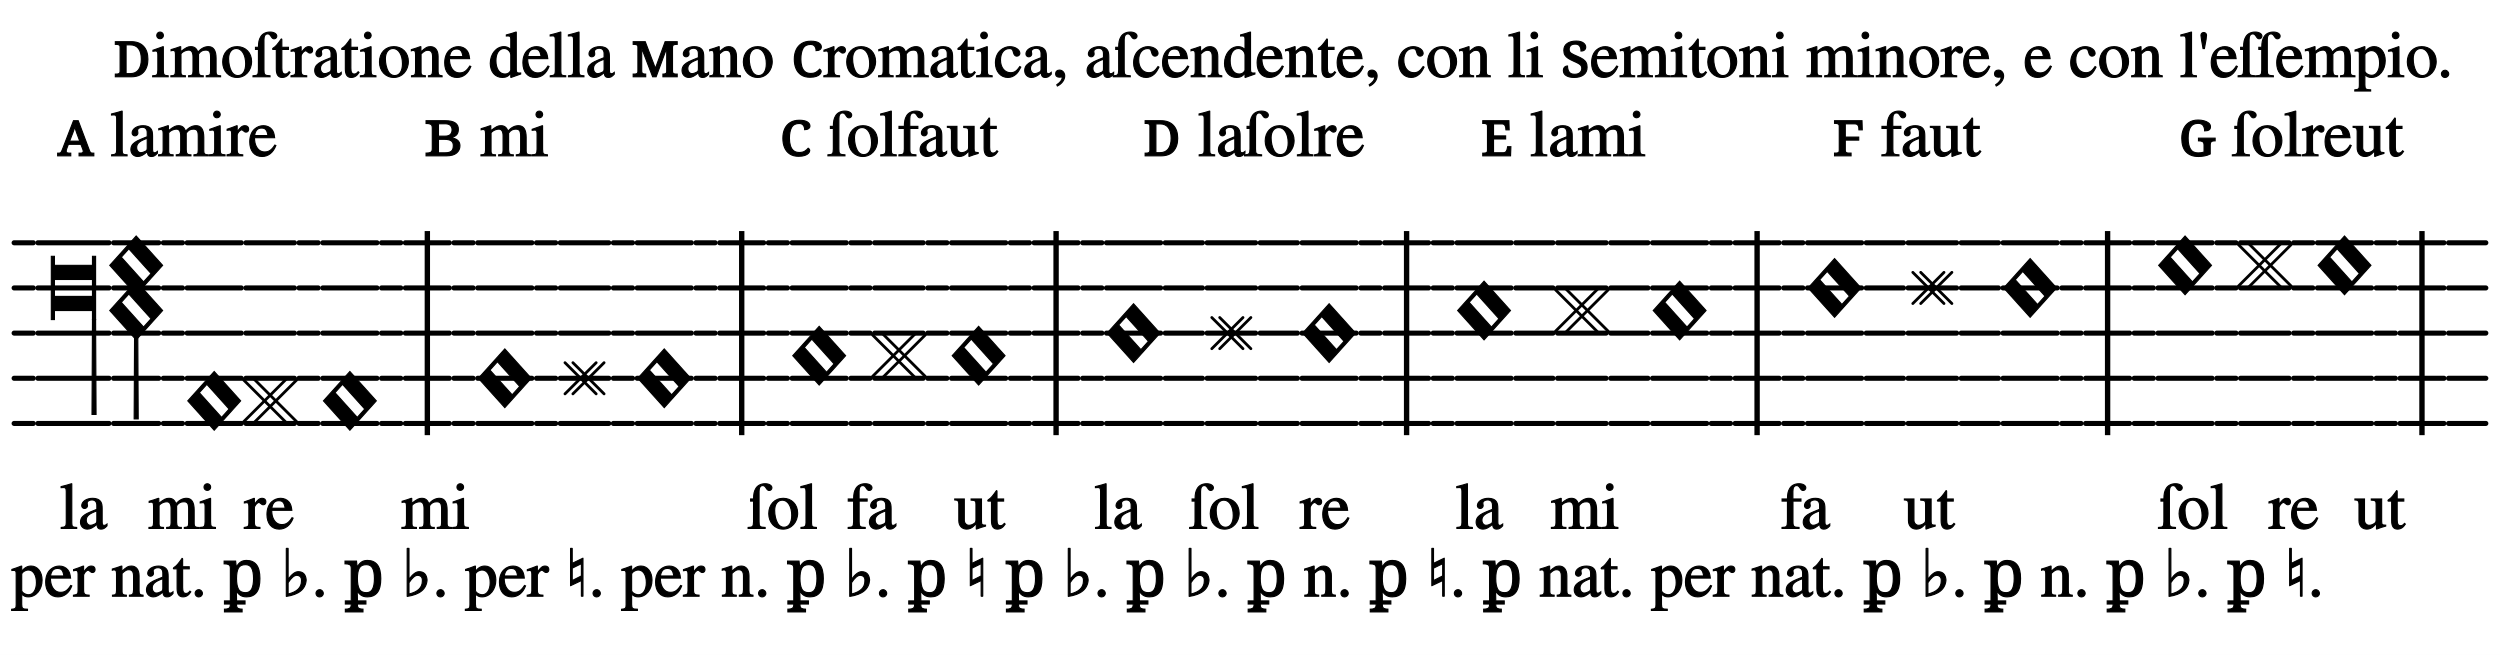
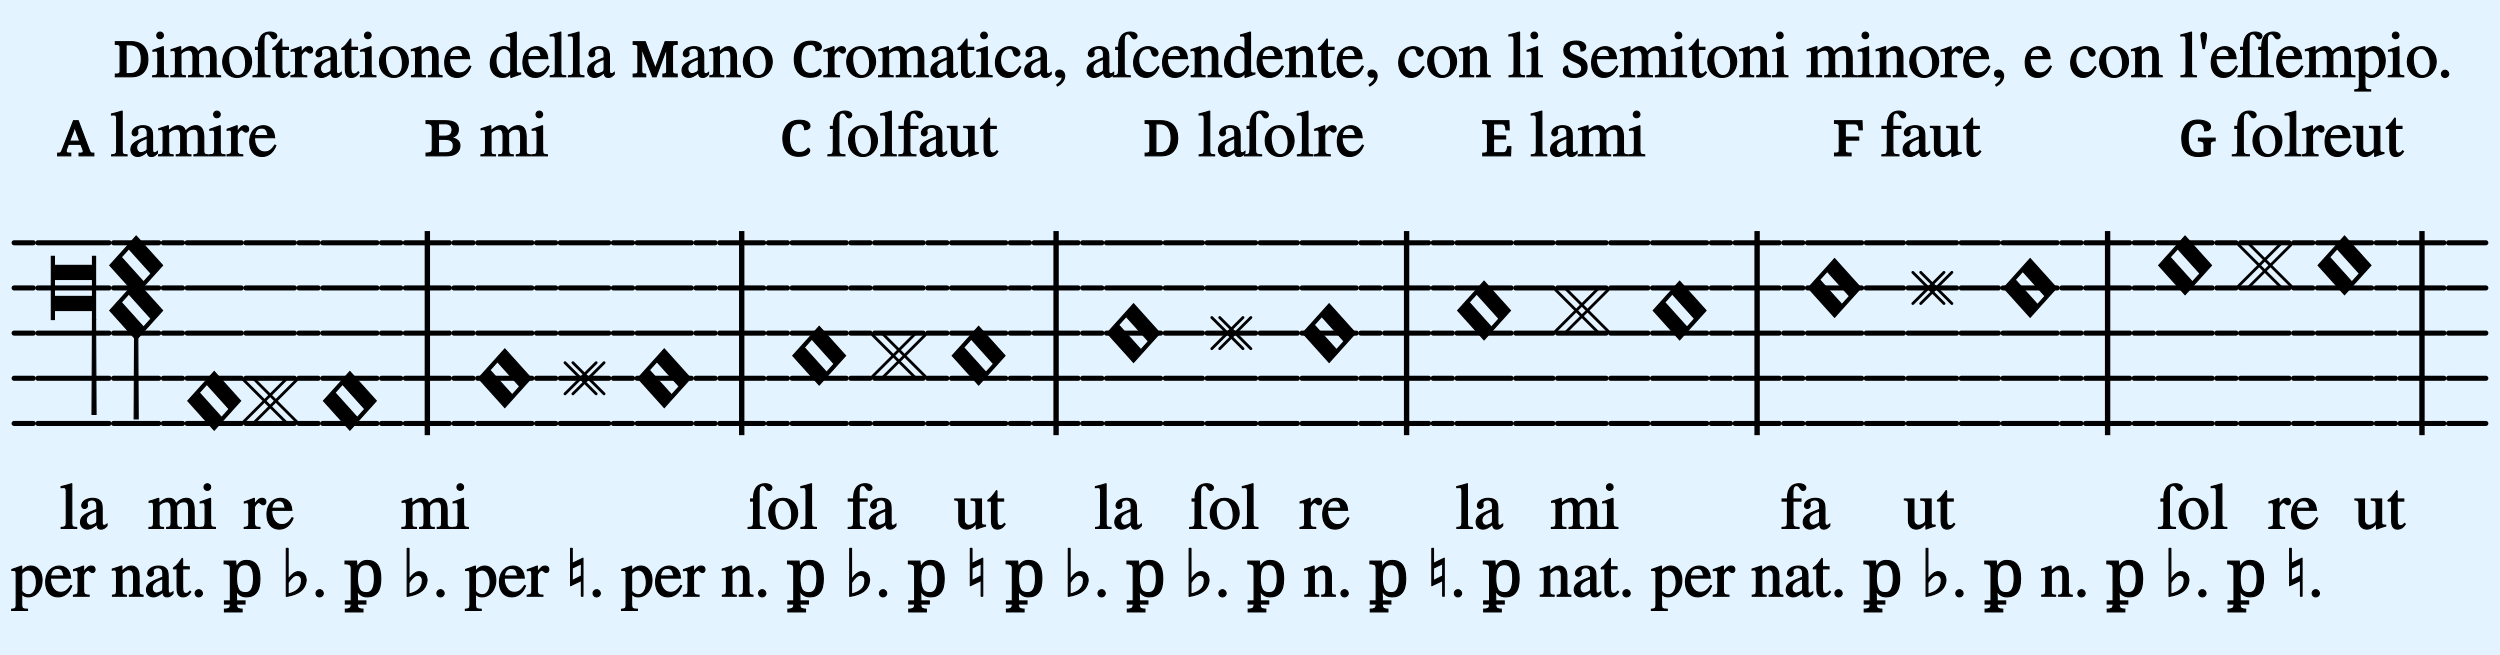
<svg xmlns="http://www.w3.org/2000/svg" xmlns:xlink="http://www.w3.org/1999/xlink" stroke="black" width="1107.0" viewBox="0 0 2214.0 580.0" id="b1-c5-m2-a" version="1.1">
-   <rect width="100%" height="100%" fill="white" stroke-width="0" />
+   <rect width="100%" height="100%" fill="#e3f3ff" stroke-width="0" />
  <defs>
    <g id="sharp-8">
      <line x1="2.5" y1="35.0" x2="45.5" y2="35.0" stroke-width="4.5" stroke-linecap="round" />
      <line x1="2.5" y1="75.0" x2="45.5" y2="75.0" stroke-width="4.5" stroke-linecap="round" />
      <line x1="2.5" y1="115.0" x2="45.5" y2="115.0" stroke-width="4.5" stroke-linecap="round" />
      <line x1="2.5" y1="155.0" x2="45.5" y2="155.0" stroke-width="4.5" stroke-linecap="round" />
      <line x1="2.5" y1="195.0" x2="45.5" y2="195.0" stroke-width="4.5" stroke-linecap="round" />
      <line x1="49.0" y1="75.0" x2="9.0" y2="35.0" stroke-width="2.5" stroke-linecap="round" />
      <line x1="49.0" y1="35.0" x2="9.0" y2="75.0" stroke-width="2.5" stroke-linecap="round" />
      <line x1="39.0" y1="75.0" x2="-1.0" y2="35.0" stroke-width="2.5" stroke-linecap="round" />
      <line x1="39.0" y1="35.0" x2="-1.0" y2="75.0" stroke-width="2.5" stroke-linecap="round" />
    </g>
    <g id="semibrevis-8">
      <line x1="2.5" y1="35.0" x2="50.5" y2="35.0" stroke-width="4.5" stroke-linecap="round" />
      <line x1="2.5" y1="75.0" x2="50.5" y2="75.0" stroke-width="4.5" stroke-linecap="round" />
      <line x1="2.5" y1="115.0" x2="50.5" y2="115.0" stroke-width="4.5" stroke-linecap="round" />
      <line x1="2.5" y1="155.0" x2="50.5" y2="155.0" stroke-width="4.5" stroke-linecap="round" />
      <line x1="2.5" y1="195.0" x2="50.5" y2="195.0" stroke-width="4.5" stroke-linecap="round" />
      <path fill-rule="evenodd" fill="black" d="M26.5 81.0 L3.1 55.0 L26.5 29.0 L49.9 55.0 zM33.022 69.665 L13.302 47.753 L19.978 40.335 L39.698 62.247 z" />
    </g>
    <g id="sharp-7">
      <line x1="2.5" y1="35.0" x2="45.5" y2="35.0" stroke-width="4.5" stroke-linecap="round" />
      <line x1="2.5" y1="75.0" x2="45.5" y2="75.0" stroke-width="4.5" stroke-linecap="round" />
      <line x1="2.5" y1="115.0" x2="45.5" y2="115.0" stroke-width="4.5" stroke-linecap="round" />
      <line x1="2.5" y1="155.0" x2="45.5" y2="155.0" stroke-width="4.5" stroke-linecap="round" />
      <line x1="2.5" y1="195.0" x2="45.5" y2="195.0" stroke-width="4.5" stroke-linecap="round" />
      <line x1="41.3" y1="88.8" x2="13.7" y2="61.2" stroke-width="2.5" stroke-linecap="round" />
      <line x1="41.3" y1="61.2" x2="13.7" y2="88.8" stroke-width="2.5" stroke-linecap="round" />
      <line x1="34.3" y1="88.8" x2="6.7" y2="61.2" stroke-width="2.5" stroke-linecap="round" />
      <line x1="34.3" y1="61.2" x2="6.7" y2="88.8" stroke-width="2.5" stroke-linecap="round" />
    </g>
    <g id="semibrevis-7">
      <line x1="2.5" y1="35.0" x2="50.5" y2="35.0" stroke-width="4.5" stroke-linecap="round" />
      <line x1="2.5" y1="75.0" x2="50.5" y2="75.0" stroke-width="4.5" stroke-linecap="round" />
      <line x1="2.5" y1="115.0" x2="50.5" y2="115.0" stroke-width="4.5" stroke-linecap="round" />
      <line x1="2.5" y1="155.0" x2="50.5" y2="155.0" stroke-width="4.5" stroke-linecap="round" />
      <line x1="2.5" y1="195.0" x2="50.5" y2="195.0" stroke-width="4.5" stroke-linecap="round" />
      <path fill-rule="evenodd" fill="black" d="M26.5 101.0 L3.1 75.0 L26.5 49.0 L49.9 75.0 zM33.022 89.665 L13.302 67.753 L19.978 60.335 L39.698 82.247 z" />
    </g>
    <g id="sharp-6">
      <line x1="2.5" y1="35.0" x2="45.5" y2="35.0" stroke-width="4.5" stroke-linecap="round" />
      <line x1="2.5" y1="75.0" x2="45.5" y2="75.0" stroke-width="4.5" stroke-linecap="round" />
      <line x1="2.5" y1="115.0" x2="45.5" y2="115.0" stroke-width="4.5" stroke-linecap="round" />
      <line x1="2.5" y1="155.0" x2="45.5" y2="155.0" stroke-width="4.5" stroke-linecap="round" />
      <line x1="2.5" y1="195.0" x2="45.5" y2="195.0" stroke-width="4.5" stroke-linecap="round" />
      <line x1="49.0" y1="115.0" x2="9.0" y2="75.0" stroke-width="2.5" stroke-linecap="round" />
      <line x1="49.0" y1="75.0" x2="9.0" y2="115.0" stroke-width="2.5" stroke-linecap="round" />
      <line x1="39.0" y1="115.0" x2="-1.0" y2="75.0" stroke-width="2.5" stroke-linecap="round" />
      <line x1="39.0" y1="75.0" x2="-1.0" y2="115.0" stroke-width="2.5" stroke-linecap="round" />
    </g>
    <g id="semibrevis-6">
      <line x1="2.5" y1="35.0" x2="50.5" y2="35.0" stroke-width="4.5" stroke-linecap="round" />
      <line x1="2.5" y1="75.0" x2="50.5" y2="75.0" stroke-width="4.5" stroke-linecap="round" />
      <line x1="2.5" y1="115.0" x2="50.5" y2="115.0" stroke-width="4.5" stroke-linecap="round" />
      <line x1="2.5" y1="155.0" x2="50.5" y2="155.0" stroke-width="4.5" stroke-linecap="round" />
      <line x1="2.5" y1="195.0" x2="50.5" y2="195.0" stroke-width="4.5" stroke-linecap="round" />
      <path fill-rule="evenodd" fill="black" d="M26.5 121.0 L3.1 95.0 L26.5 69.0 L49.9 95.0 zM33.022 109.665 L13.302 87.753 L19.978 80.335 L39.698 102.247 z" />
    </g>
    <g id="sharp-5">
      <line x1="2.5" y1="35.0" x2="45.5" y2="35.0" stroke-width="4.5" stroke-linecap="round" />
      <line x1="2.5" y1="75.0" x2="45.5" y2="75.0" stroke-width="4.5" stroke-linecap="round" />
      <line x1="2.5" y1="115.0" x2="45.5" y2="115.0" stroke-width="4.5" stroke-linecap="round" />
      <line x1="2.5" y1="155.0" x2="45.5" y2="155.0" stroke-width="4.5" stroke-linecap="round" />
      <line x1="2.5" y1="195.0" x2="45.5" y2="195.0" stroke-width="4.5" stroke-linecap="round" />
      <line x1="41.3" y1="128.8" x2="13.7" y2="101.2" stroke-width="2.5" stroke-linecap="round" />
      <line x1="41.3" y1="101.2" x2="13.7" y2="128.8" stroke-width="2.5" stroke-linecap="round" />
      <line x1="34.3" y1="128.8" x2="6.7" y2="101.2" stroke-width="2.5" stroke-linecap="round" />
      <line x1="34.3" y1="101.2" x2="6.7" y2="128.8" stroke-width="2.5" stroke-linecap="round" />
    </g>
    <g id="blank-38">
      <line x1="2.5" y1="35.0" x2="35.5" y2="35.0" stroke-width="4.5" stroke-linecap="round" />
      <line x1="2.5" y1="75.0" x2="35.5" y2="75.0" stroke-width="4.5" stroke-linecap="round" />
      <line x1="2.5" y1="115.0" x2="35.5" y2="115.0" stroke-width="4.5" stroke-linecap="round" />
      <line x1="2.5" y1="155.0" x2="35.5" y2="155.0" stroke-width="4.5" stroke-linecap="round" />
      <line x1="2.5" y1="195.0" x2="35.5" y2="195.0" stroke-width="4.5" stroke-linecap="round" />
    </g>
    <g id="semibrevis-5">
      <line x1="2.5" y1="35.0" x2="50.5" y2="35.0" stroke-width="4.5" stroke-linecap="round" />
      <line x1="2.5" y1="75.0" x2="50.5" y2="75.0" stroke-width="4.5" stroke-linecap="round" />
      <line x1="2.5" y1="115.0" x2="50.5" y2="115.0" stroke-width="4.5" stroke-linecap="round" />
      <line x1="2.5" y1="155.0" x2="50.5" y2="155.0" stroke-width="4.5" stroke-linecap="round" />
      <line x1="2.5" y1="195.0" x2="50.5" y2="195.0" stroke-width="4.5" stroke-linecap="round" />
      <path fill-rule="evenodd" fill="black" d="M26.5 141.0 L3.1 115.0 L26.5 89.0 L49.9 115.0 zM33.022 129.665 L13.302 107.753 L19.978 100.335 L39.698 122.247 z" />
    </g>
    <g id="sharp-4">
      <line x1="2.5" y1="35.0" x2="45.5" y2="35.0" stroke-width="4.5" stroke-linecap="round" />
      <line x1="2.5" y1="75.0" x2="45.5" y2="75.0" stroke-width="4.5" stroke-linecap="round" />
      <line x1="2.5" y1="115.0" x2="45.5" y2="115.0" stroke-width="4.5" stroke-linecap="round" />
      <line x1="2.5" y1="155.0" x2="45.5" y2="155.0" stroke-width="4.5" stroke-linecap="round" />
      <line x1="2.5" y1="195.0" x2="45.5" y2="195.0" stroke-width="4.5" stroke-linecap="round" />
      <line x1="49.0" y1="155.0" x2="9.0" y2="115.0" stroke-width="2.5" stroke-linecap="round" />
      <line x1="49.0" y1="115.0" x2="9.0" y2="155.0" stroke-width="2.5" stroke-linecap="round" />
      <line x1="39.0" y1="155.0" x2="-1.0" y2="115.0" stroke-width="2.5" stroke-linecap="round" />
      <line x1="39.0" y1="115.0" x2="-1.0" y2="155.0" stroke-width="2.5" stroke-linecap="round" />
    </g>
    <g id="semibrevis-4">
      <line x1="2.5" y1="35.0" x2="50.5" y2="35.0" stroke-width="4.5" stroke-linecap="round" />
      <line x1="2.5" y1="75.0" x2="50.5" y2="75.0" stroke-width="4.5" stroke-linecap="round" />
      <line x1="2.5" y1="115.0" x2="50.5" y2="115.0" stroke-width="4.5" stroke-linecap="round" />
      <line x1="2.5" y1="155.0" x2="50.5" y2="155.0" stroke-width="4.5" stroke-linecap="round" />
      <line x1="2.5" y1="195.0" x2="50.5" y2="195.0" stroke-width="4.5" stroke-linecap="round" />
      <path fill-rule="evenodd" fill="black" d="M26.5 161.0 L3.1 135.0 L26.5 109.0 L49.9 135.0 zM33.022 149.665 L13.302 127.753 L19.978 120.335 L39.698 142.247 z" />
    </g>
    <g id="sharp-3">
      <line x1="2.5" y1="35.0" x2="45.5" y2="35.0" stroke-width="4.5" stroke-linecap="round" />
      <line x1="2.5" y1="75.0" x2="45.5" y2="75.0" stroke-width="4.5" stroke-linecap="round" />
      <line x1="2.5" y1="115.0" x2="45.5" y2="115.0" stroke-width="4.5" stroke-linecap="round" />
      <line x1="2.5" y1="155.0" x2="45.5" y2="155.0" stroke-width="4.5" stroke-linecap="round" />
      <line x1="2.5" y1="195.0" x2="45.5" y2="195.0" stroke-width="4.5" stroke-linecap="round" />
      <line x1="41.3" y1="168.8" x2="13.7" y2="141.2" stroke-width="2.5" stroke-linecap="round" />
      <line x1="41.3" y1="141.2" x2="13.7" y2="168.8" stroke-width="2.5" stroke-linecap="round" />
      <line x1="34.3" y1="168.8" x2="6.7" y2="141.2" stroke-width="2.5" stroke-linecap="round" />
      <line x1="34.3" y1="141.2" x2="6.7" y2="168.8" stroke-width="2.5" stroke-linecap="round" />
    </g>
    <g id="semibrevis-3">
      <line x1="2.5" y1="35.0" x2="50.5" y2="35.0" stroke-width="4.5" stroke-linecap="round" />
      <line x1="2.5" y1="75.0" x2="50.5" y2="75.0" stroke-width="4.5" stroke-linecap="round" />
      <line x1="2.5" y1="115.0" x2="50.5" y2="115.0" stroke-width="4.5" stroke-linecap="round" />
      <line x1="2.5" y1="155.0" x2="50.5" y2="155.0" stroke-width="4.5" stroke-linecap="round" />
      <line x1="2.5" y1="195.0" x2="50.5" y2="195.0" stroke-width="4.5" stroke-linecap="round" />
      <path fill-rule="evenodd" fill="black" d="M26.5 181.0 L3.1 155.0 L26.5 129.0 L49.9 155.0 zM33.022 169.665 L13.302 147.753 L19.978 140.335 L39.698 162.247 z" />
    </g>
    <g id="simple-barline">
      <line x1="2.5" y1="35.0" x2="41.5" y2="35.0" stroke-width="4.5" stroke-linecap="round" />
      <line x1="2.5" y1="75.0" x2="41.5" y2="75.0" stroke-width="4.5" stroke-linecap="round" />
      <line x1="2.5" y1="115.0" x2="41.5" y2="115.0" stroke-width="4.5" stroke-linecap="round" />
      <line x1="2.5" y1="155.0" x2="41.5" y2="155.0" stroke-width="4.5" stroke-linecap="round" />
      <line x1="2.5" y1="195.0" x2="41.5" y2="195.0" stroke-width="4.5" stroke-linecap="round" />
      <line x1="22.0" y1="203.0" x2="22.0" y2="27.0" stroke-width="4.75" stroke-linecap="square" />
    </g>
    <g id="sharp-2">
      <line x1="2.5" y1="35.0" x2="45.5" y2="35.0" stroke-width="4.5" stroke-linecap="round" />
      <line x1="2.5" y1="75.0" x2="45.5" y2="75.0" stroke-width="4.5" stroke-linecap="round" />
      <line x1="2.5" y1="115.0" x2="45.5" y2="115.0" stroke-width="4.5" stroke-linecap="round" />
      <line x1="2.5" y1="155.0" x2="45.5" y2="155.0" stroke-width="4.5" stroke-linecap="round" />
      <line x1="2.5" y1="195.0" x2="45.5" y2="195.0" stroke-width="4.5" stroke-linecap="round" />
      <line x1="49.0" y1="195.0" x2="9.0" y2="155.0" stroke-width="2.5" stroke-linecap="round" />
      <line x1="49.0" y1="155.0" x2="9.0" y2="195.0" stroke-width="2.5" stroke-linecap="round" />
      <line x1="39.0" y1="195.0" x2="-1.0" y2="155.0" stroke-width="2.5" stroke-linecap="round" />
      <line x1="39.0" y1="155.0" x2="-1.0" y2="195.0" stroke-width="2.5" stroke-linecap="round" />
    </g>
    <g id="semibrevis-2">
      <line x1="2.5" y1="35.0" x2="50.5" y2="35.0" stroke-width="4.5" stroke-linecap="round" />
      <line x1="2.5" y1="75.0" x2="50.5" y2="75.0" stroke-width="4.5" stroke-linecap="round" />
      <line x1="2.5" y1="115.0" x2="50.5" y2="115.0" stroke-width="4.5" stroke-linecap="round" />
      <line x1="2.5" y1="155.0" x2="50.5" y2="155.0" stroke-width="4.5" stroke-linecap="round" />
      <line x1="2.5" y1="195.0" x2="50.5" y2="195.0" stroke-width="4.5" stroke-linecap="round" />
      <path fill-rule="evenodd" fill="black" d="M26.5 201.0 L3.1 175.0 L26.5 149.0 L49.9 175.0 zM33.022 189.665 L13.302 167.753 L19.978 160.335 L39.698 182.247 z" />
    </g>
    <g id="f-clef-part-7">
      <line x1="2.5" y1="35.0" x2="42.5" y2="35.0" stroke-width="4.5" stroke-linecap="round" />
      <line x1="2.5" y1="75.0" x2="42.5" y2="75.0" stroke-width="4.5" stroke-linecap="round" />
      <line x1="2.5" y1="115.0" x2="42.5" y2="115.0" stroke-width="4.5" stroke-linecap="round" />
      <line x1="2.5" y1="155.0" x2="42.5" y2="155.0" stroke-width="4.5" stroke-linecap="round" />
      <line x1="2.5" y1="195.0" x2="42.5" y2="195.0" stroke-width="4.5" stroke-linecap="round" />
      <path fill="black" d="M21.125 107.0 L23.875 107.0 L24.288 191.0 L20.712 191.0 z" />
      <path fill-rule="evenodd" fill="black" d="M22.5 121.0 L-0.9 95.0 L22.5 69.0 L45.9 95.0 zM29.022 109.665 L9.302 87.753 L15.978 80.335 L35.698 102.247 z" />
      <path fill-rule="evenodd" fill="black" d="M22.5 81.0 L-0.9 55.0 L22.5 29.0 L45.9 55.0 zM29.022 69.665 L9.302 47.753 L15.978 40.335 L35.698 62.247 z" />
    </g>
    <g id="maxima-7">
      <line x1="2.5" y1="35.0" x2="65.5" y2="35.0" stroke-width="4.5" stroke-linecap="round" />
      <line x1="2.5" y1="75.0" x2="65.5" y2="75.0" stroke-width="4.5" stroke-linecap="round" />
      <line x1="2.5" y1="115.0" x2="65.5" y2="115.0" stroke-width="4.5" stroke-linecap="round" />
      <line x1="2.5" y1="155.0" x2="65.5" y2="155.0" stroke-width="4.5" stroke-linecap="round" />
      <line x1="2.5" y1="195.0" x2="65.5" y2="195.0" stroke-width="4.5" stroke-linecap="round" />
      <path fill-rule="evenodd" fill="black" d="M14.4 103.0 L14.4 47.0 L17.15 47.0 L17.15 95.0 L50.85 95.0 L50.85 47.0 L53.6 47.0 L53.6 103.0 L50.85 103.0 L50.85 55.0 L17.15 55.0 L17.15 103.0 zM17.15 67.5 L17.15 82.5 L50.85 82.5 L50.85 67.5 z" />
      <path fill="black" d="M50.85 103.0 L53.6 103.0 L54.012 187.0 L50.438 187.0 z" />
    </g>
    <g id="blank-22">
      <line x1="2.5" y1="35.0" x2="19.5" y2="35.0" stroke-width="4.5" stroke-linecap="round" />
      <line x1="2.5" y1="75.0" x2="19.5" y2="75.0" stroke-width="4.5" stroke-linecap="round" />
      <line x1="2.5" y1="115.0" x2="19.5" y2="115.0" stroke-width="4.5" stroke-linecap="round" />
      <line x1="2.5" y1="155.0" x2="19.5" y2="155.0" stroke-width="4.5" stroke-linecap="round" />
      <line x1="2.5" y1="195.0" x2="19.5" y2="195.0" stroke-width="4.5" stroke-linecap="round" />
    </g>
  </defs>
  <text x="10" y="528" font-size="58" text-anchor="left" alignment-baseline="baseline" textLength="2194" font-weight="normal" font-family="Times, serif" font-style="normal" stroke="black" fill="black">per nat. ꝑ ♭. ꝑ ♭. per ♮. per n. ꝑ ♭. ꝑ ♮ ꝑ ♭. ꝑ ♭. ꝑ n. ꝑ ♮. ꝑ nat. per nat. ꝑ ♭. ꝑ n. ꝑ ♭. ꝑ ♮.</text>
  <text x="2085" y="468" font-size="58" text-anchor="left" alignment-baseline="baseline" font-weight="normal" font-family="Times, serif" font-style="normal" stroke="black" fill="black">ut</text>
  <text x="2009" y="468" font-size="58" text-anchor="left" alignment-baseline="baseline" font-weight="normal" font-family="Times, serif" font-style="normal" stroke="black" fill="black">re</text>
  <text x="1912" y="468" font-size="58" text-anchor="left" alignment-baseline="baseline" font-weight="normal" font-family="Times, serif" font-style="normal" stroke="black" fill="black">ſol</text>
  <text x="1686" y="468" font-size="58" text-anchor="left" alignment-baseline="baseline" font-weight="normal" font-family="Times, serif" font-style="normal" stroke="black" fill="black">ut</text>
  <text x="1577" y="468" font-size="58" text-anchor="left" alignment-baseline="baseline" font-weight="normal" font-family="Times, serif" font-style="normal" stroke="black" fill="black">fa</text>
  <text x="1373" y="468" font-size="58" text-anchor="left" alignment-baseline="baseline" font-weight="normal" font-family="Times, serif" font-style="normal" stroke="black" fill="black">mi</text>
  <text x="1289" y="468" font-size="58" text-anchor="left" alignment-baseline="baseline" font-weight="normal" font-family="Times, serif" font-style="normal" stroke="black" fill="black">la</text>
  <text x="1151" y="468" font-size="58" text-anchor="left" alignment-baseline="baseline" font-weight="normal" font-family="Times, serif" font-style="normal" stroke="black" fill="black">re</text>
  <text x="1054" y="468" font-size="58" text-anchor="left" alignment-baseline="baseline" font-weight="normal" font-family="Times, serif" font-style="normal" stroke="black" fill="black">ſol</text>
  <text x="969" y="468" font-size="58" text-anchor="left" alignment-baseline="baseline" font-weight="normal" font-family="Times, serif" font-style="normal" stroke="black" fill="black">la</text>
  <text x="845" y="468" font-size="58" text-anchor="left" alignment-baseline="baseline" font-weight="normal" font-family="Times, serif" font-style="normal" stroke="black" fill="black">ut</text>
  <text x="750" y="468" font-size="58" text-anchor="left" alignment-baseline="baseline" font-weight="normal" font-family="Times, serif" font-style="normal" stroke="black" fill="black">fa</text>
  <text x="663" y="468" font-size="58" text-anchor="left" alignment-baseline="baseline" font-weight="normal" font-family="Times, serif" font-style="normal" stroke="black" fill="black">ſol</text>
  <text x="355" y="468" font-size="58" text-anchor="left" alignment-baseline="baseline" font-weight="normal" font-family="Times, serif" font-style="normal" stroke="black" fill="black">mi</text>
  <text x="216" y="468" font-size="58" text-anchor="left" alignment-baseline="baseline" font-weight="normal" font-family="Times, serif" font-style="normal" stroke="black" fill="black">re</text>
  <text x="131" y="468" font-size="58" text-anchor="left" alignment-baseline="baseline" font-weight="normal" font-family="Times, serif" font-style="normal" stroke="black" fill="black">mi</text>
  <text x="53" y="468" font-size="58" text-anchor="left" alignment-baseline="baseline" font-weight="normal" font-family="Times, serif" font-style="normal" stroke="black" fill="black">la</text>
  <use xlink:href="#blank-38" x="2165.95" y="180" />
  <use xlink:href="#simple-barline" x="2122.9" y="180" />
  <use xlink:href="#blank-22" x="2101.849" y="180" />
  <use xlink:href="#semibrevis-8" x="2049.798" y="180" />
  <use xlink:href="#blank-22" x="2028.747" y="180" />
  <use xlink:href="#sharp-8" x="1981.696" y="180" />
  <use xlink:href="#blank-22" x="1960.645" y="180" />
  <use xlink:href="#semibrevis-8" x="1908.594" y="180" />
  <use xlink:href="#blank-22" x="1887.544" y="180" />
  <use xlink:href="#simple-barline" x="1844.493" y="180" />
  <use xlink:href="#blank-22" x="1823.442" y="180" />
  <use xlink:href="#semibrevis-7" x="1771.391" y="180" />
  <use xlink:href="#blank-38" x="1734.34" y="180" />
  <use xlink:href="#sharp-7" x="1687.289" y="180" />
  <use xlink:href="#blank-38" x="1650.238" y="180" />
  <use xlink:href="#semibrevis-7" x="1598.187" y="180" />
  <use xlink:href="#blank-22" x="1577.136" y="180" />
  <use xlink:href="#simple-barline" x="1534.085" y="180" />
  <use xlink:href="#blank-22" x="1513.034" y="180" />
  <use xlink:href="#semibrevis-6" x="1460.984" y="180" />
  <use xlink:href="#blank-38" x="1423.933" y="180" />
  <use xlink:href="#sharp-6" x="1376.882" y="180" />
  <use xlink:href="#blank-38" x="1339.831" y="180" />
  <use xlink:href="#semibrevis-6" x="1287.78" y="180" />
  <use xlink:href="#blank-22" x="1266.729" y="180" />
  <use xlink:href="#simple-barline" x="1223.678" y="180" />
  <use xlink:href="#blank-22" x="1202.627" y="180" />
  <use xlink:href="#semibrevis-5" x="1150.576" y="180" />
  <use xlink:href="#blank-38" x="1113.525" y="180" />
  <use xlink:href="#sharp-5" x="1066.475" y="180" />
  <use xlink:href="#blank-38" x="1029.424" y="180" />
  <use xlink:href="#semibrevis-5" x="977.373" y="180" />
  <use xlink:href="#blank-22" x="956.322" y="180" />
  <use xlink:href="#simple-barline" x="913.271" y="180" />
  <use xlink:href="#blank-22" x="892.22" y="180" />
  <use xlink:href="#semibrevis-4" x="840.169" y="180" />
  <use xlink:href="#blank-22" x="819.119" y="180" />
  <use xlink:href="#sharp-4" x="772.068" y="180" />
  <use xlink:href="#blank-22" x="751.017" y="180" />
  <use xlink:href="#semibrevis-4" x="698.966" y="180" />
  <use xlink:href="#blank-22" x="677.915" y="180" />
  <use xlink:href="#simple-barline" x="634.864" y="180" />
  <use xlink:href="#blank-22" x="613.814" y="180" />
  <use xlink:href="#semibrevis-3" x="561.763" y="180" />
  <use xlink:href="#blank-22" x="540.712" y="180" />
  <use xlink:href="#sharp-3" x="493.661" y="180" />
  <use xlink:href="#blank-22" x="472.61" y="180" />
  <use xlink:href="#semibrevis-3" x="420.559" y="180" />
  <use xlink:href="#blank-22" x="399.508" y="180" />
  <use xlink:href="#simple-barline" x="356.458" y="180" />
  <use xlink:href="#blank-22" x="335.407" y="180" />
  <use xlink:href="#semibrevis-2" x="283.356" y="180" />
  <use xlink:href="#blank-22" x="262.305" y="180" />
  <use xlink:href="#sharp-2" x="215.254" y="180" />
  <use xlink:href="#semibrevis-2" x="163.203" y="180" />
  <use xlink:href="#blank-22" x="142.153" y="180" />
  <use xlink:href="#f-clef-part-7" x="98.102" y="180" />
  <use xlink:href="#maxima-7" x="31.051" y="180" />
  <use xlink:href="#blank-22" x="10" y="180" />
  <text x="1929" y="138" font-size="58" text-anchor="left" alignment-baseline="baseline" font-weight="normal" font-family="Times, serif" font-style="normal" stroke="black" fill="black">ɢ ſolreut</text>
  <text x="1623" y="138" font-size="58" text-anchor="left" alignment-baseline="baseline" font-weight="normal" font-family="Times, serif" font-style="normal" stroke="black" fill="black">ꜰ faut</text>
  <text x="1311" y="138" font-size="58" text-anchor="left" alignment-baseline="baseline" font-weight="normal" font-family="Times, serif" font-style="normal" stroke="black" fill="black">ᴇ lami</text>
  <text x="1012" y="138" font-size="58" text-anchor="left" alignment-baseline="baseline" font-weight="normal" font-family="Times, serif" font-style="normal" stroke="black" fill="black">ᴅ laſolre</text>
  <text x="690" y="138" font-size="58" text-anchor="left" alignment-baseline="baseline" font-weight="normal" font-family="Times, serif" font-style="normal" stroke="black" fill="black">ᴄ ſolfaut</text>
  <text x="376" y="138" font-size="58" text-anchor="left" alignment-baseline="baseline" font-weight="normal" font-family="Times, serif" font-style="normal" stroke="black" fill="black">ʙ mi</text>
  <text x="51" y="138" font-size="58" text-anchor="left" alignment-baseline="baseline" font-weight="normal" font-family="Times, serif" font-style="normal" stroke="black" fill="black">ᴀ lamire</text>
  <text x="100" y="68" font-size="58" text-anchor="left" alignment-baseline="baseline" textLength="1974" font-weight="normal" font-family="Times, serif" font-style="normal" stroke="black" fill="black">ᴅimoſtratione della ᴍano ᴄromatica, aſcendente, con li ꜱemitoni minore, e con l'eſſempio.</text>
</svg>
